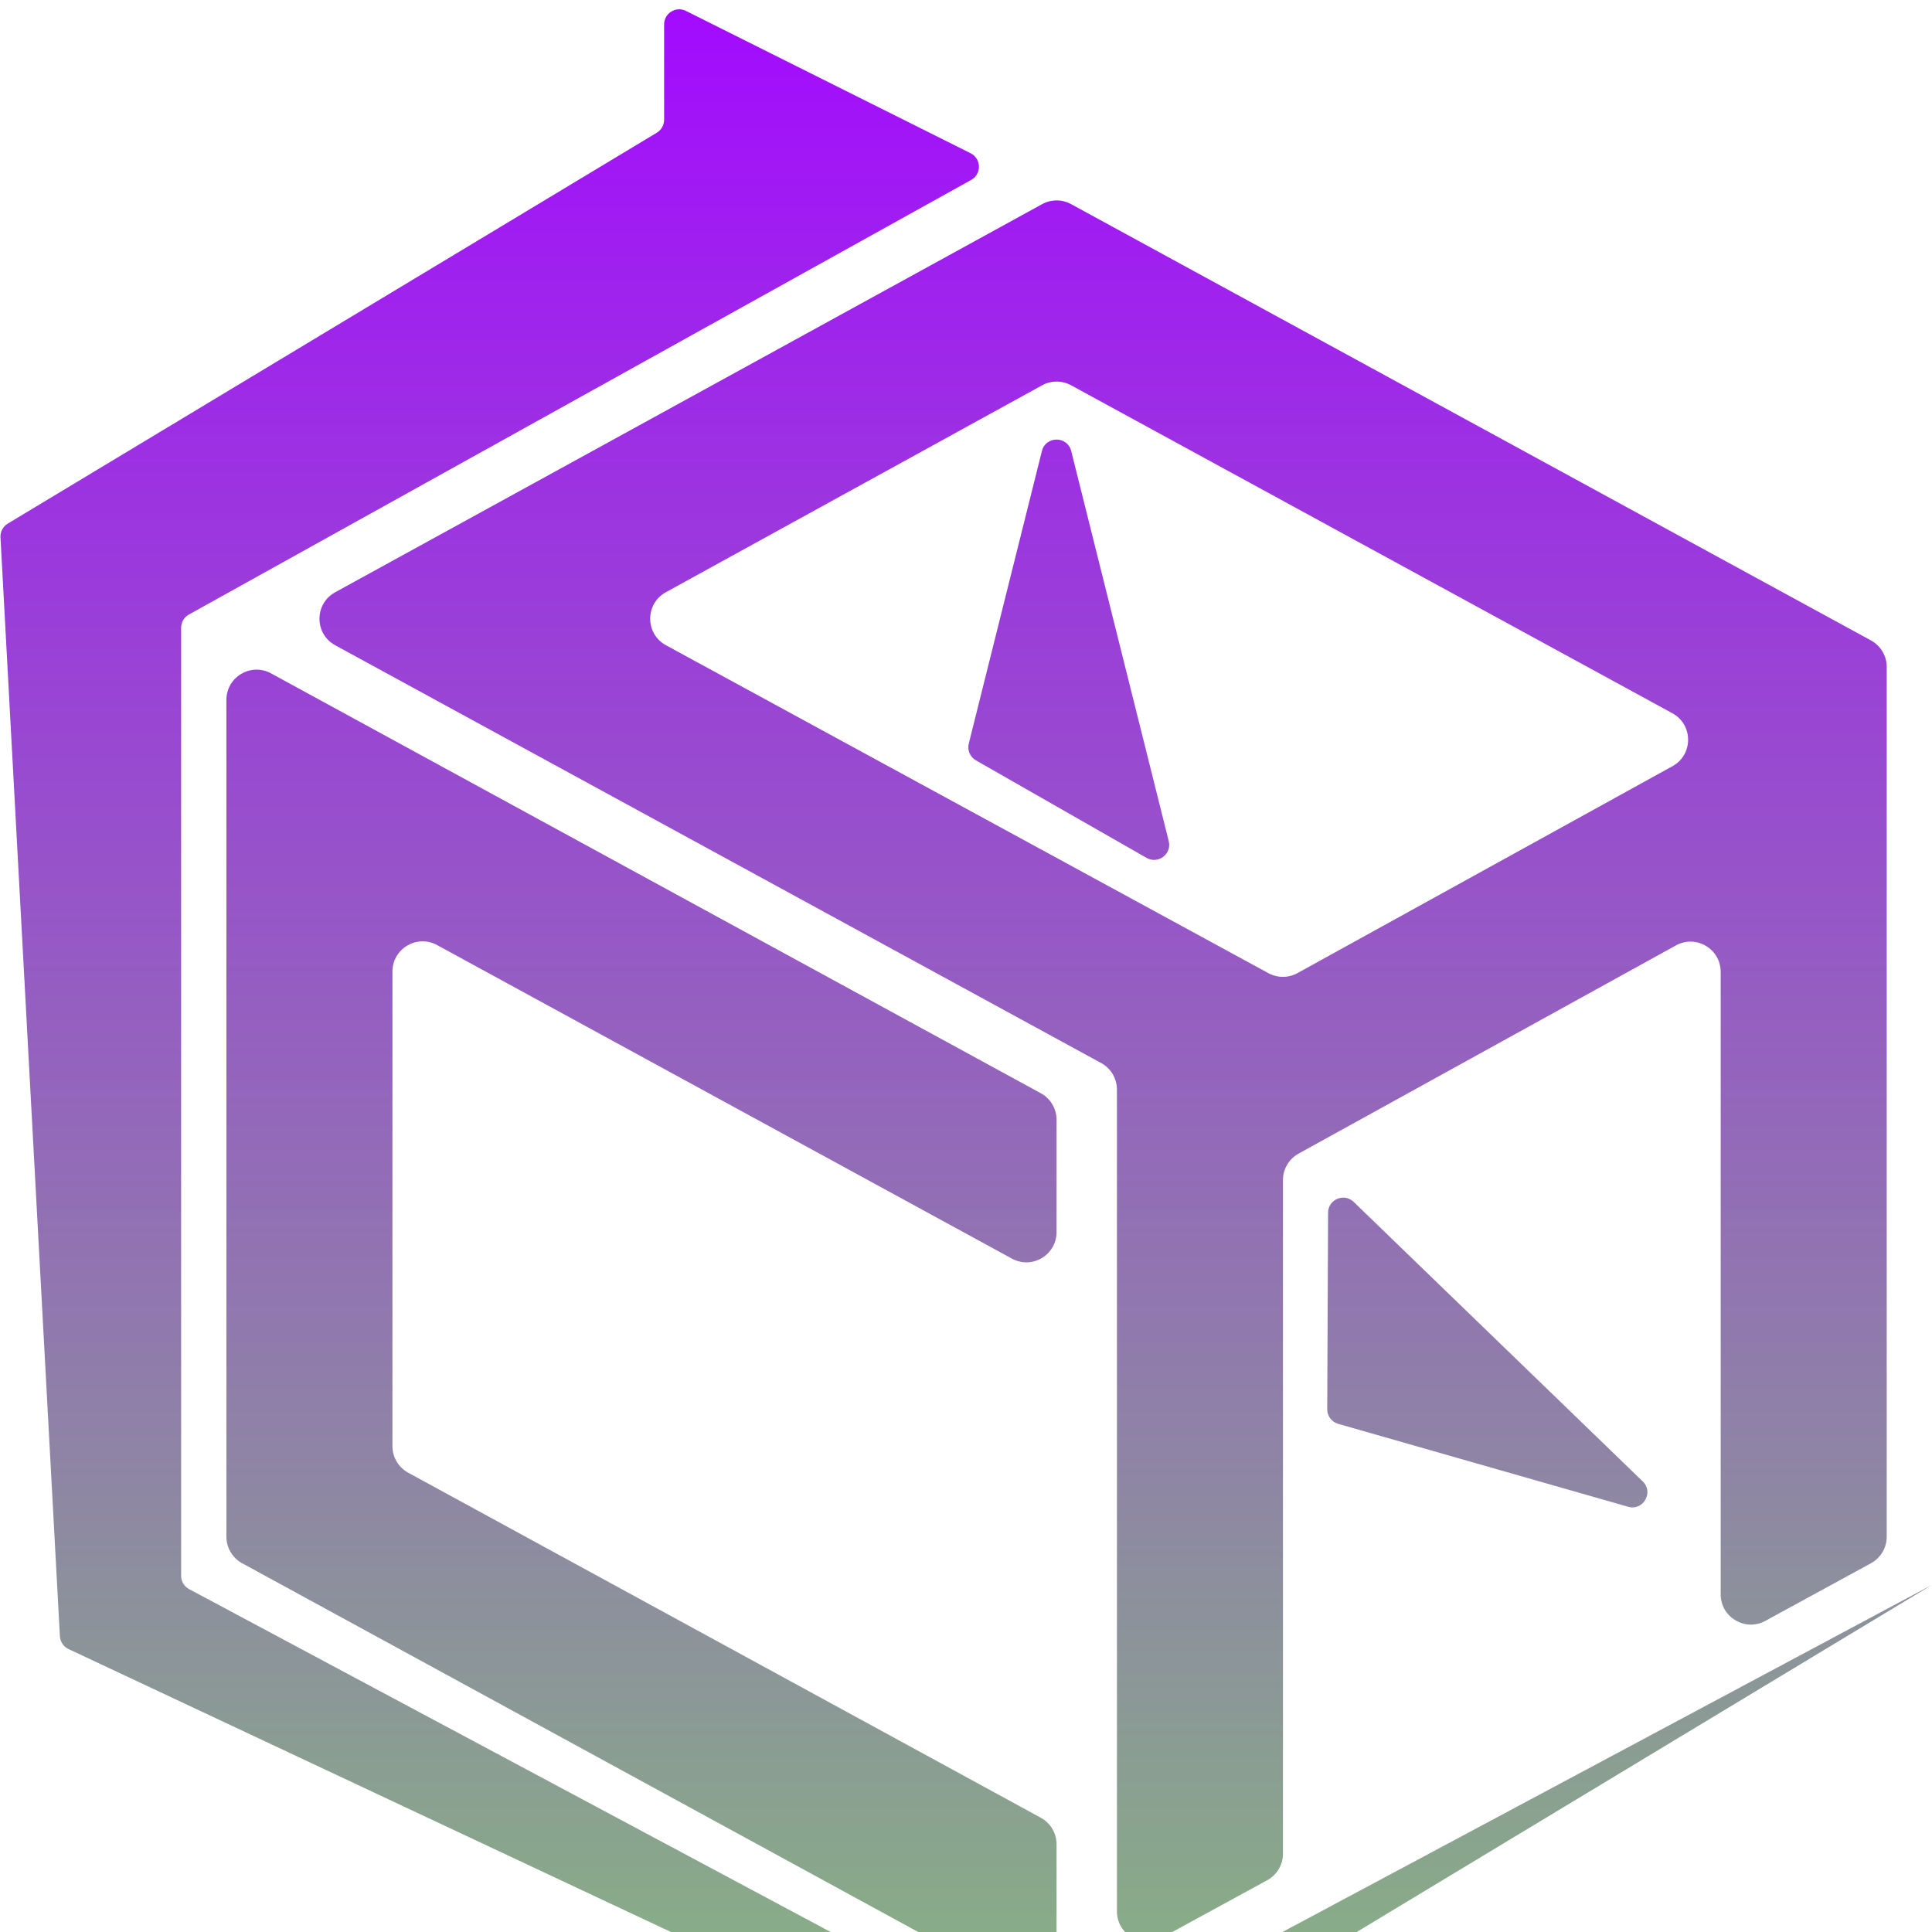
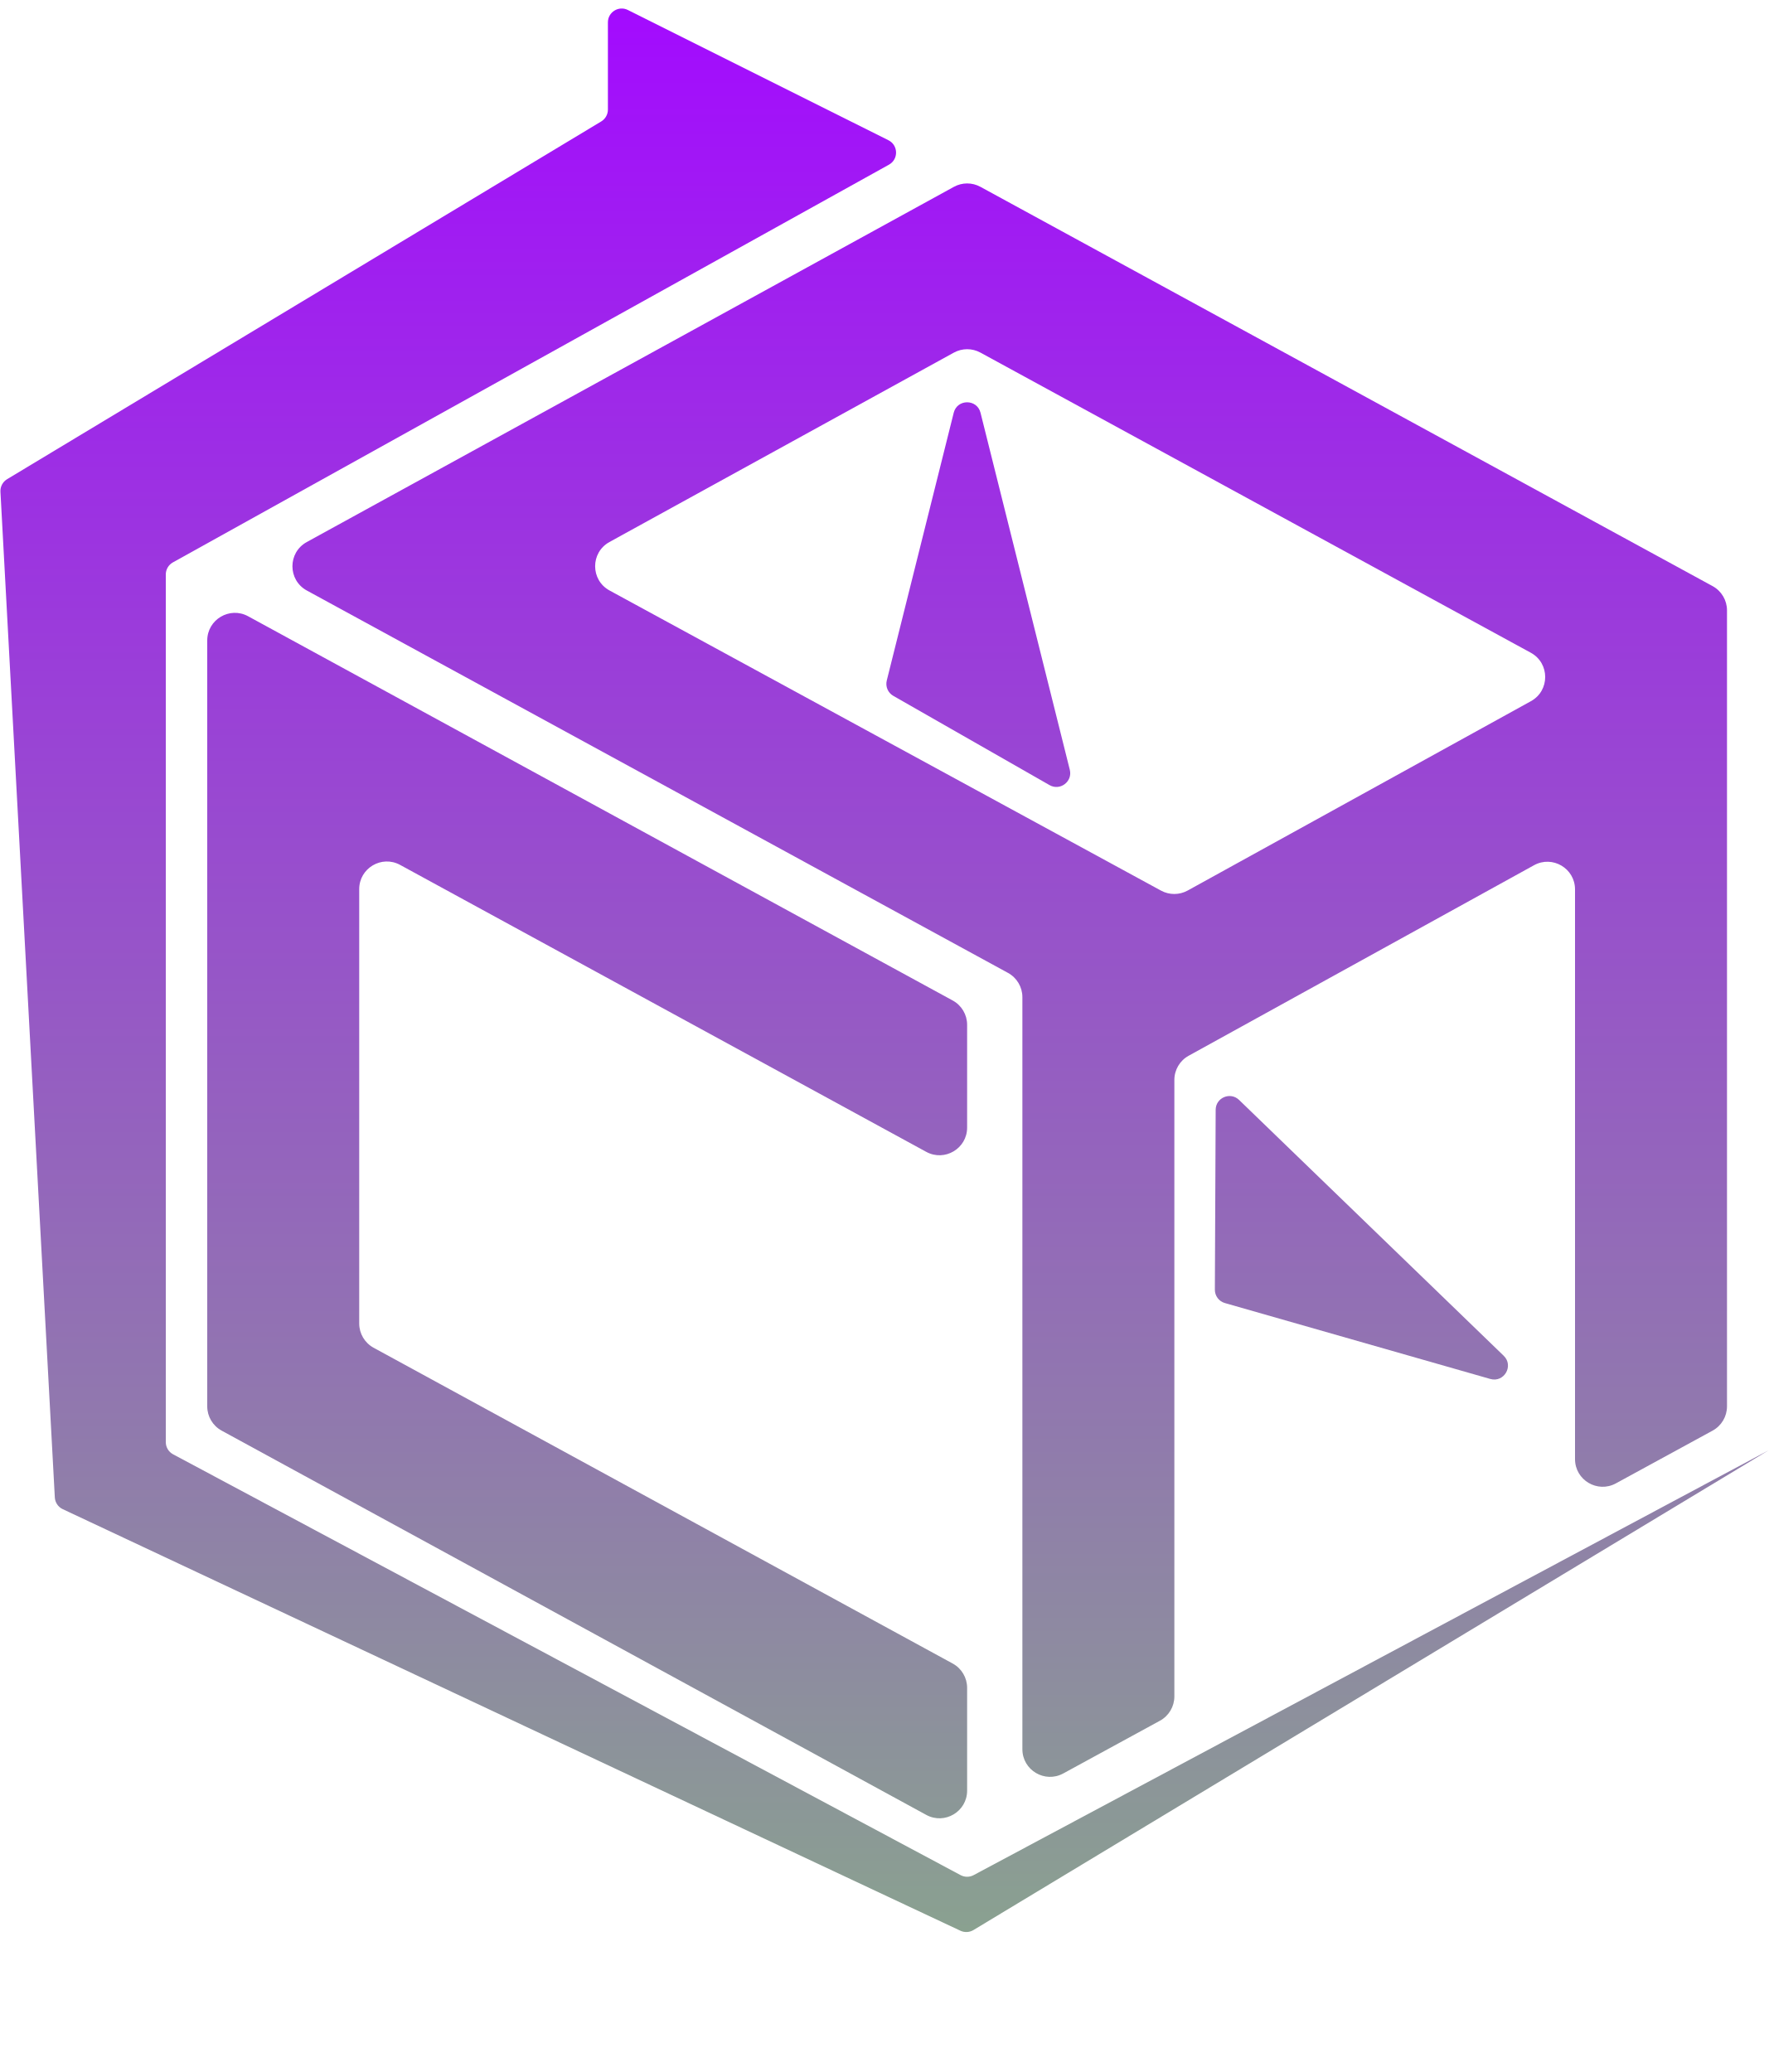
- <svg xmlns="http://www.w3.org/2000/svg" viewBox="0 0 128 128">
+ <svg xmlns="http://www.w3.org/2000/svg" viewBox="0 0 128 150">
  <defs>
    <linearGradient id="gradPath" gradientUnits="userSpaceOnUse" x1="0%" y1="0%" x2="0%" y2="100%">
      <stop offset="0%" style="stop-color:#a30aff;" />
      <stop offset="100%" style="stop-color:#88ac88;" />
    </linearGradient>
  </defs>
  <g fill="url(#gradPath)">
    <path d="M22.209 42.75C20.821 41.993 20.818 40.002 22.204 39.241L69.041 13.527C69.638 13.198 70.362 13.197 70.961 13.524L123.958 42.431C124.6 42.782 125 43.455 125 44.187V101.813C125 102.545 124.6 103.218 123.958 103.569L116.958 107.387C115.625 108.114 114 107.149 114 105.631V64.388C114 62.865 112.367 61.901 111.034 62.636L86.034 76.43C85.396 76.781 85 77.452 85 78.181V122.813C85 123.545 84.6 124.218 83.958 124.569L76.958 128.387C75.625 129.114 74 128.149 74 126.631V72.187C74 71.455 73.6 70.782 72.958 70.431L26.341 45.004C25.338 44.457 24.997 43.184 25.59 42.209L29.416 35.921C29.779 35.325 30.426 34.961 31.124 34.961H44.103C46.171 34.961 46.879 37.717 45.067 38.713L44.112 39.239C42.727 40 42.731 41.992 44.12 42.748L84.037 64.476C84.637 64.802 85.362 64.8 85.96 64.471L110.808 50.761C112.19 49.999 112.185 48.01 110.799 47.254L70.962 25.525C70.363 25.198 69.638 25.199 69.04 25.528L30.96 46.472C30.362 46.801 29.637 46.802 29.038 46.475L22.209 42.75Z" />
    <path d="M15 46.369C15 44.851 16.625 43.886 17.958 44.613L68.958 72.431C69.6 72.782 70 73.455 70 74.187V81.631C70 83.149 68.375 84.114 67.042 83.387L28.958 62.613C27.625 61.886 26 62.851 26 64.369V95.813C26 96.545 26.4 97.218 27.042 97.569L68.958 120.431C69.6 120.782 70 121.455 70 122.187V129.631C70 131.149 68.375 132.114 67.042 131.387L16.042 103.569C15.4 103.218 15 102.545 15 101.813V46.369Z" />
    <path d="M64.658 50.376C64.269 50.154 64.075 49.7 64.184 49.265L69.03 29.881C69.282 28.871 70.718 28.871 70.97 29.881L77.432 55.727C77.645 56.581 76.73 57.274 75.965 56.837L64.658 50.376Z" />
    <path d="M87.932 93.367C87.93 93.815 88.226 94.21 88.656 94.333L107.867 99.828C108.868 100.114 109.586 98.871 108.837 98.148L89.685 79.629C89.052 79.017 87.993 79.463 87.99 80.343L87.932 93.367Z" />
    <path d="M128 105L70.458 139.724C70.172 139.896 69.818 139.915 69.516 139.773L4.541 109.254C4.208 109.098 3.988 108.771 3.968 108.403L0.032 35.6C0.012 35.231 0.198 34.881 0.515 34.69L43.516 8.792C43.816 8.611 44 8.286 44 7.935V1.618C44 0.875 44.782 0.391 45.447 0.724L64.304 10.152C65.023 10.512 65.046 11.53 64.343 11.921L12.514 40.714C12.197 40.891 12 41.225 12 41.588V104.401C12 104.77 12.203 105.109 12.529 105.283L69.529 135.748C69.823 135.905 70.177 135.905 70.471 135.748L128 105Z" />
  </g>
</svg>
